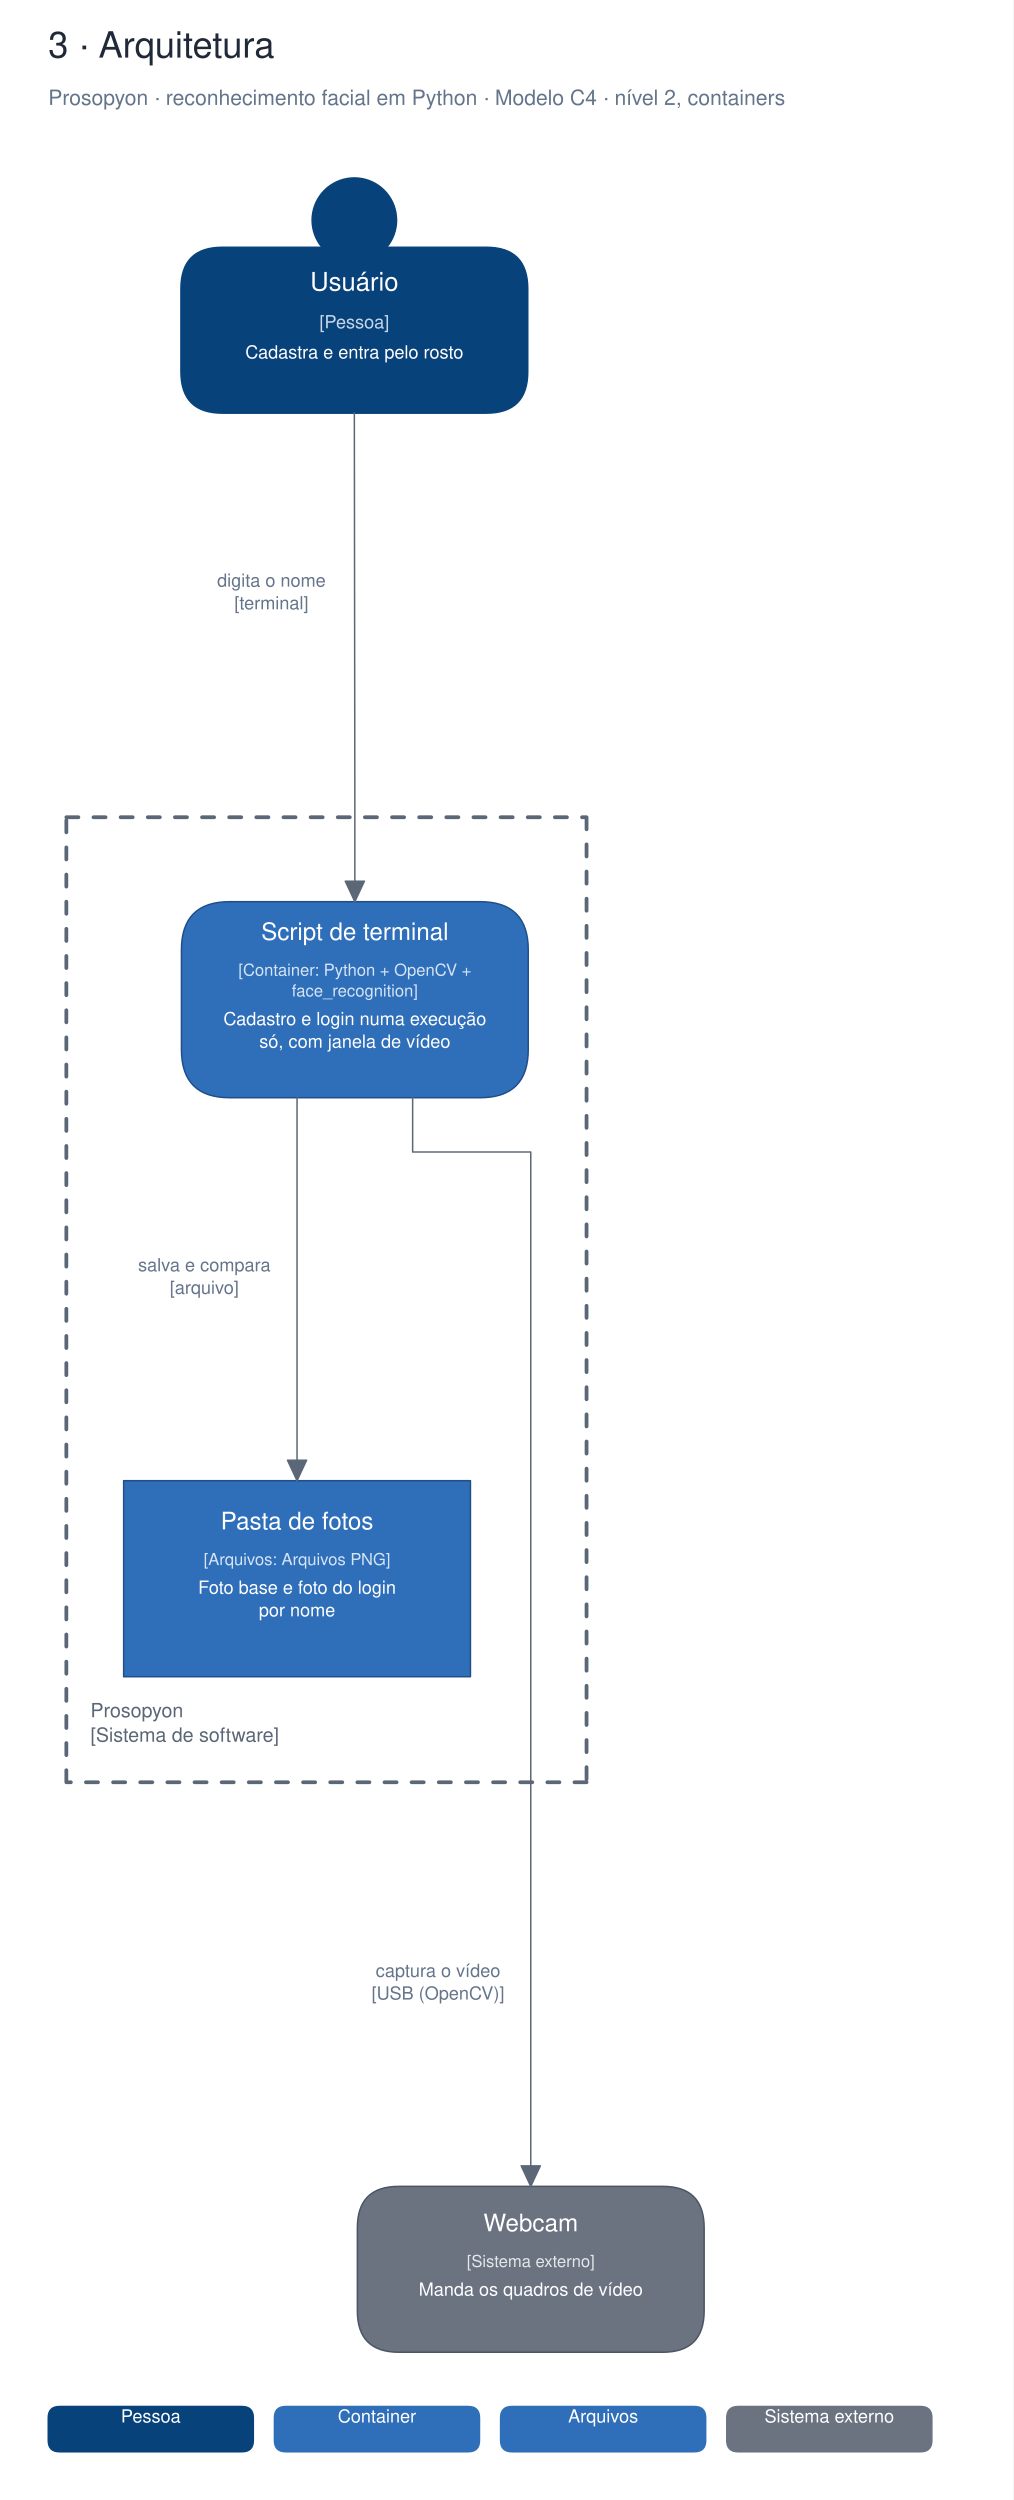
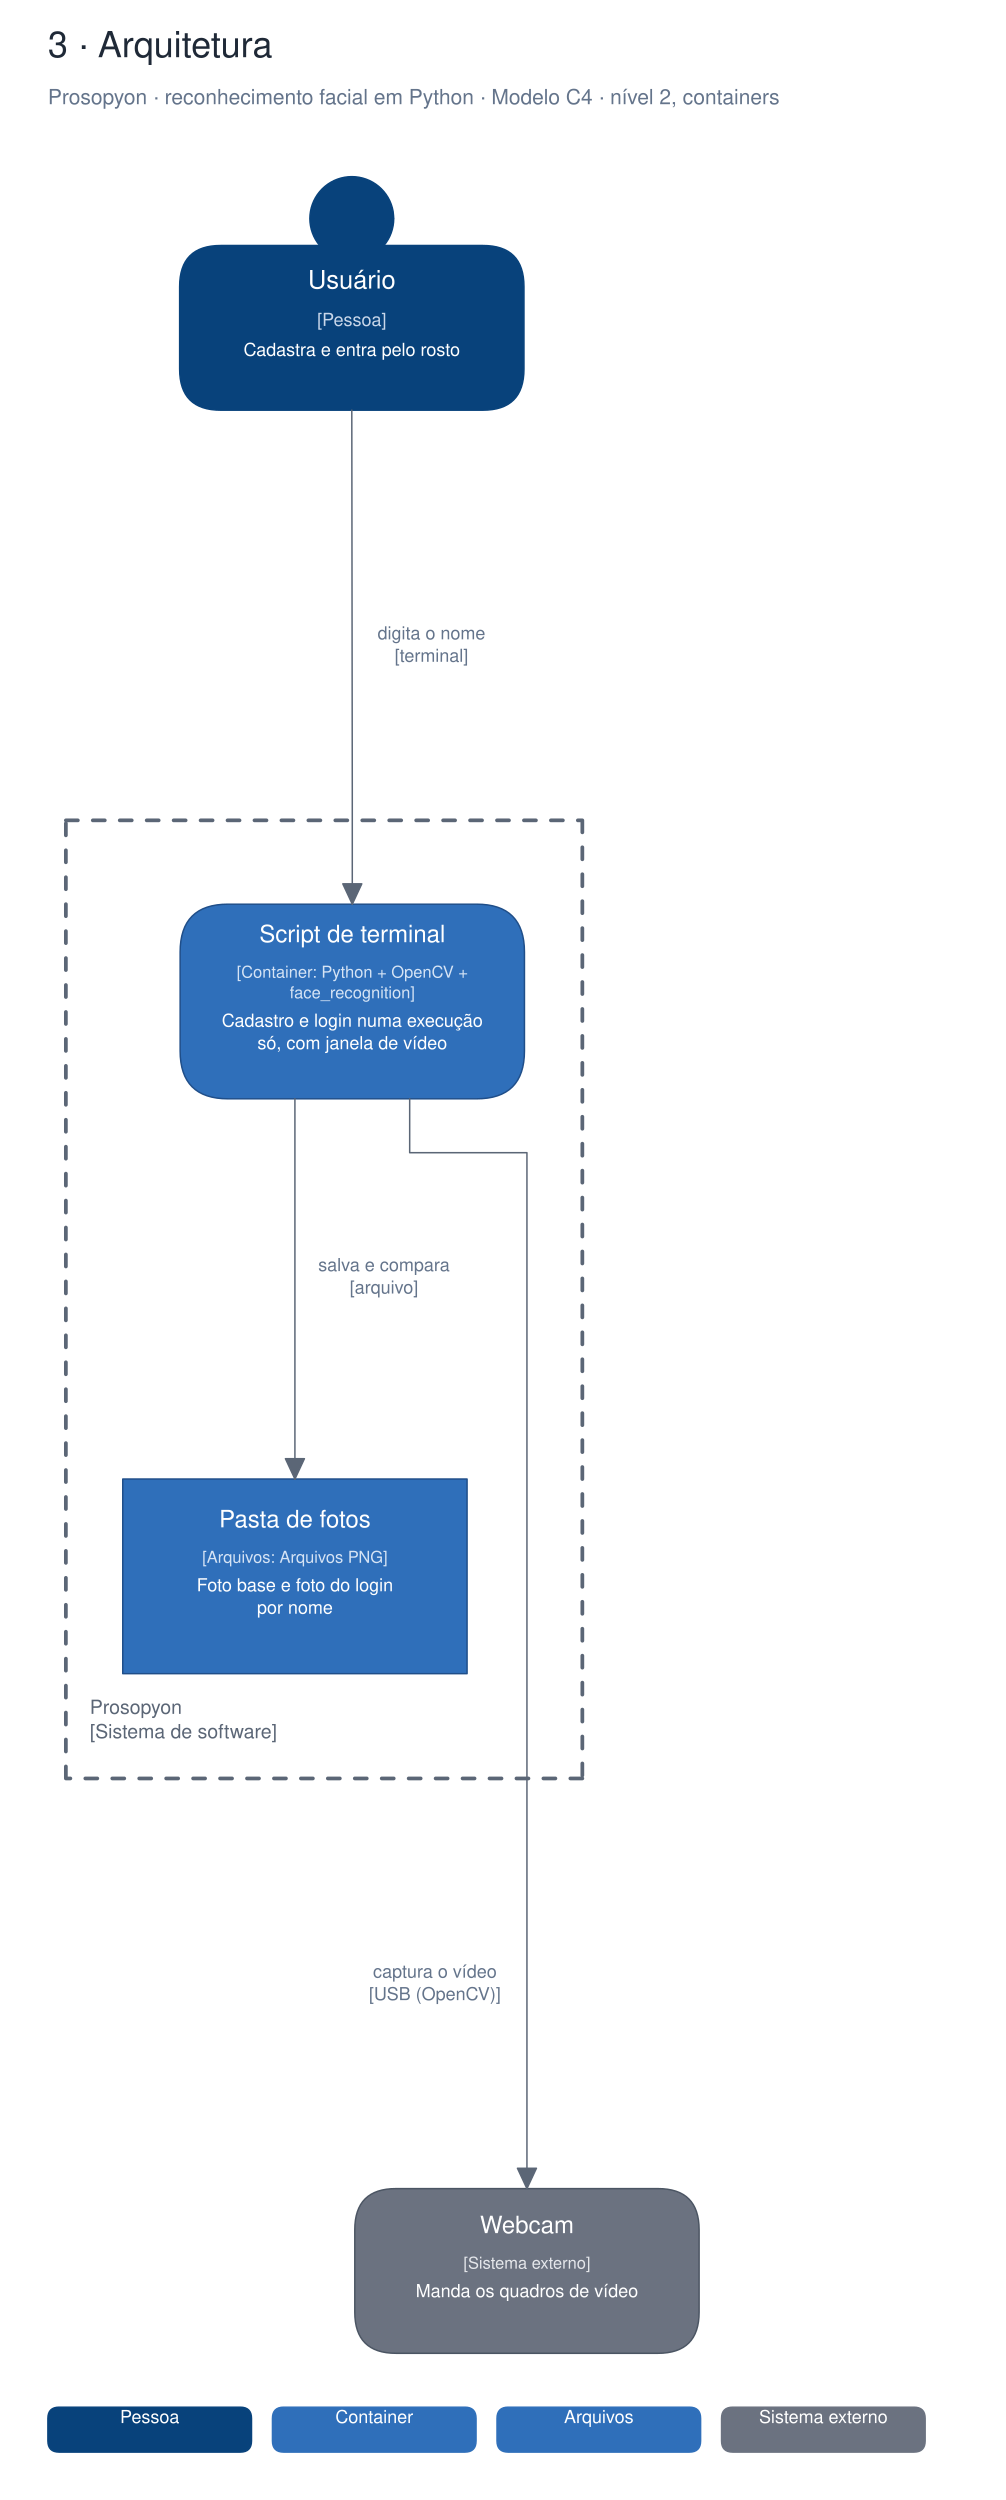
- <svg xmlns="http://www.w3.org/2000/svg" version="1.1" viewBox="0 0 672 1658" width="672" height="1658">
+ <svg xmlns="http://www.w3.org/2000/svg" version="1.1" viewBox="0 0 672 1670" width="672" height="1670">
  <defs>
    <style class="style-fonts">
      @font-face {
        font-family: "Virgil";
        src: url("http://localhost:5180/node_modules/@excalidraw/excalidraw/dist//dist/excalidraw-assets/Virgil.woff2");
      }
      @font-face {
        font-family: "Cascadia";
        src: url("http://localhost:5180/node_modules/@excalidraw/excalidraw/dist//dist/excalidraw-assets/Cascadia.woff2");
      }
      @font-face {
        font-family: "Assistant";
        src: url("http://localhost:5180/node_modules/@excalidraw/excalidraw/dist//dist/excalidraw-assets/Assistant-Regular.woff2");
      }
    </style>
  </defs>
-   <rect x="0" y="0" width="672" height="1658" fill="#ffffff" />
+   <rect x="0" y="0" width="672" height="1670" fill="#ffffff" />
  <g transform="translate(32 32) rotate(0 103 15)">
    <text x="0" y="0" font-family="Helvetica, Segoe UI Emoji" font-size="24px" fill="#1F2937" text-anchor="start" style="white-space: pre;" direction="ltr" dominant-baseline="text-before-edge">3 · Arquitetura</text>
  </g>
  <g transform="translate(32 66) rotate(0 304 8.75)">
    <text x="0" y="0" font-family="Helvetica, Segoe UI Emoji" font-size="14px" fill="#64748B" text-anchor="start" style="white-space: pre;" direction="ltr" dominant-baseline="text-before-edge">Prosopyon · reconhecimento facial em Python · Modelo C4 · nível 2, containers</text>
  </g>
-   <g stroke-linecap="round" transform="translate(44 542) rotate(0 172.5 320)">
+   <g stroke-linecap="round" transform="translate(44 548) rotate(0 172.5 320)">
    <path d="M0 0 C69.16 0, 138.32 0, 345 0 M345 0 C345 183.91, 345 367.82, 345 640 M345 640 C257.41 640, 169.82 640, 0 640 M0 640 C0 493.26, 0 346.52, 0 0" stroke="#5B6676" stroke-width="2.5" fill="none" stroke-dasharray="8 10" />
  </g>
  <g stroke-linecap="round" transform="translate(207 118) rotate(0 28 28)">
    <path d="M56 28 C56 29.62, 55.86 31.27, 55.57 32.86 C55.29 34.46, 54.87 36.05, 54.31 37.58 C53.76 39.1, 53.06 40.6, 52.25 42 C51.44 43.4, 50.49 44.76, 49.45 46 C48.41 47.24, 47.24 48.41, 46 49.45 C44.76 50.49, 43.4 51.44, 42 52.25 C40.6 53.06, 39.1 53.76, 37.58 54.31 C36.05 54.87, 34.46 55.29, 32.86 55.57 C31.27 55.86, 29.62 56, 28 56 C26.38 56, 24.73 55.86, 23.14 55.57 C21.54 55.29, 19.95 54.87, 18.42 54.31 C16.9 53.76, 15.4 53.06, 14 52.25 C12.6 51.44, 11.24 50.49, 10 49.45 C8.76 48.41, 7.59 47.24, 6.55 46 C5.51 44.76, 4.56 43.4, 3.75 42 C2.94 40.6, 2.24 39.1, 1.69 37.58 C1.13 36.05, 0.71 34.46, 0.43 32.86 C0.14 31.27, 0 29.62, 0 28 C0 26.38, 0.14 24.73, 0.43 23.14 C0.71 21.54, 1.13 19.95, 1.69 18.42 C2.24 16.9, 2.94 15.4, 3.75 14 C4.56 12.6, 5.51 11.24, 6.55 10 C7.59 8.76, 8.76 7.59, 10 6.55 C11.24 5.51, 12.6 4.56, 14 3.75 C15.4 2.94, 16.9 2.24, 18.42 1.69 C19.95 1.13, 21.54 0.71, 23.14 0.43 C24.73 0.14, 26.38 0, 28 0 C29.62 0, 31.27 0.14, 32.86 0.43 C34.46 0.71, 36.05 1.13, 37.58 1.69 C39.1 2.24, 40.6 2.94, 42 3.75 C43.4 4.56, 44.76 5.51, 46 6.55 C47.24 7.59, 48.41 8.76, 49.45 10 C50.49 11.24, 51.44 12.6, 52.25 14 C53.06 15.4, 53.76 16.9, 54.31 18.42 C54.87 19.95, 55.29 21.54, 55.57 23.14 C55.86 24.73, 55.93 27.19, 56 28 C56.07 28.81, 56.07 27.19, 56 28" stroke="none" stroke-width="0" fill="#08427B" />
    <path d="M56 28 C56 29.62, 55.86 31.27, 55.57 32.86 C55.29 34.46, 54.87 36.05, 54.31 37.58 C53.76 39.1, 53.06 40.6, 52.25 42 C51.44 43.4, 50.49 44.76, 49.45 46 C48.41 47.24, 47.24 48.41, 46 49.45 C44.76 50.49, 43.4 51.44, 42 52.25 C40.6 53.06, 39.1 53.76, 37.58 54.31 C36.05 54.87, 34.46 55.29, 32.86 55.57 C31.27 55.86, 29.62 56, 28 56 C26.38 56, 24.73 55.86, 23.14 55.57 C21.54 55.29, 19.95 54.87, 18.42 54.31 C16.9 53.76, 15.4 53.06, 14 52.25 C12.6 51.44, 11.24 50.49, 10 49.45 C8.76 48.41, 7.59 47.24, 6.55 46 C5.51 44.76, 4.56 43.4, 3.75 42 C2.94 40.6, 2.24 39.1, 1.69 37.58 C1.13 36.05, 0.71 34.46, 0.43 32.86 C0.14 31.27, 0 29.62, 0 28 C0 26.38, 0.14 24.73, 0.43 23.14 C0.71 21.54, 1.13 19.95, 1.69 18.42 C2.24 16.9, 2.94 15.4, 3.75 14 C4.56 12.6, 5.51 11.24, 6.55 10 C7.59 8.76, 8.76 7.59, 10 6.55 C11.24 5.51, 12.6 4.56, 14 3.75 C15.4 2.94, 16.9 2.24, 18.42 1.69 C19.95 1.13, 21.54 0.71, 23.14 0.43 C24.73 0.14, 26.38 0, 28 0 C29.62 0, 31.27 0.14, 32.86 0.43 C34.46 0.71, 36.05 1.13, 37.58 1.69 C39.1 2.24, 40.6 2.94, 42 3.75 C43.4 4.56, 44.76 5.51, 46 6.55 C47.24 7.59, 48.41 8.76, 49.45 10 C50.49 11.24, 51.44 12.6, 52.25 14 C53.06 15.4, 53.76 16.9, 54.31 18.42 C54.87 19.95, 55.29 21.54, 55.57 23.14 C55.86 24.73, 55.93 27.19, 56 28 C56.07 28.81, 56.07 27.19, 56 28" stroke="#08427B" stroke-width="1" fill="none" />
  </g>
  <g stroke-linecap="round" transform="translate(120 164) rotate(0 115 55)">
    <path d="M27.5 0 C83.21 0, 138.92 0, 202.5 0 C220.83 0, 230 9.17, 230 27.5 C230 43.32, 230 59.15, 230 82.5 C230 100.83, 220.83 110, 202.5 110 C140.42 110, 78.34 110, 27.5 110 C9.17 110, 0 100.83, 0 82.5 C0 61.41, 0 40.32, 0 27.5 C0 9.17, 9.17 0, 27.5 0" stroke="none" stroke-width="0" fill="#08427B" />
    <path d="M27.5 0 C62.58 0, 97.67 0, 202.5 0 M27.5 0 C67.99 0, 108.47 0, 202.5 0 M202.5 0 C220.83 0, 230 9.17, 230 27.5 M202.5 0 C220.83 0, 230 9.17, 230 27.5 M230 27.5 C230 41.54, 230 55.58, 230 82.5 M230 27.5 C230 43.41, 230 59.33, 230 82.5 M230 82.5 C230 100.83, 220.83 110, 202.5 110 M230 82.5 C230 100.83, 220.83 110, 202.5 110 M202.5 110 C156.78 110, 111.05 110, 27.5 110 M202.5 110 C154.03 110, 105.57 110, 27.5 110 M27.5 110 C9.17 110, 0 100.83, 0 82.5 M27.5 110 C9.17 110, 0 100.83, 0 82.5 M0 82.5 C0 71.4, 0 60.3, 0 27.5 M0 82.5 C0 65.99, 0 49.48, 0 27.5 M0 27.5 C0 9.17, 9.17 0, 27.5 0 M0 27.5 C0 9.17, 9.17 0, 27.5 0" stroke="#08427B" stroke-width="1" fill="none" />
  </g>
  <g transform="translate(199.5 188.375) rotate(0 35.5 10.625)">
    <text x="35.5" y="0" font-family="Helvetica, Segoe UI Emoji" font-size="17px" fill="#FFFFFF" text-anchor="middle" style="white-space: pre;" direction="ltr" dominant-baseline="text-before-edge">Usuário</text>
  </g>
  <g transform="translate(206 214.625) rotate(0 29 7.5)">
    <text x="29" y="0" font-family="Helvetica, Segoe UI Emoji" font-size="12px" fill="#C9D7EA" text-anchor="middle" style="white-space: pre;" direction="ltr" dominant-baseline="text-before-edge">[Pessoa]</text>
  </g>
  <g transform="translate(142 234.625) rotate(0 93 7.5)">
    <text x="93" y="0" font-family="Helvetica, Segoe UI Emoji" font-size="12px" fill="#FFFFFF" text-anchor="middle" style="white-space: pre;" direction="ltr" dominant-baseline="text-before-edge">Cadastra e entra pelo rosto</text>
  </g>
-   <g stroke-linecap="round" transform="translate(120.3333 598) rotate(0 115 65)">
+   <g stroke-linecap="round" transform="translate(120.3333 604) rotate(0 115 65)">
    <path d="M32 0 C98.12 0, 164.23 0, 198 0 C219.33 0, 230 10.67, 230 32 C230 57.68, 230 83.37, 230 98 C230 119.33, 219.33 130, 198 130 C148.79 130, 99.59 130, 32 130 C10.67 130, 0 119.33, 0 98 C0 74.47, 0 50.95, 0 32 C0 10.67, 10.67 0, 32 0" stroke="none" stroke-width="0" fill="#2F6FBA" />
    <path d="M32 0 C65.28 0, 98.56 0, 198 0 M32 0 C85.01 0, 138.01 0, 198 0 M198 0 C219.33 0, 230 10.67, 230 32 M198 0 C219.33 0, 230 10.67, 230 32 M230 32 C230 53.47, 230 74.93, 230 98 M230 32 C230 48.33, 230 64.66, 230 98 M230 98 C230 119.33, 219.33 130, 198 130 M230 98 C230 119.33, 219.33 130, 198 130 M198 130 C144.22 130, 90.44 130, 32 130 M198 130 C141.52 130, 85.04 130, 32 130 M32 130 C10.67 130, 0 119.33, 0 98 M32 130 C10.67 130, 0 119.33, 0 98 M0 98 C0 74.96, 0 51.93, 0 32 M0 98 C0 84.41, 0 70.83, 0 32 M0 32 C0 10.67, 10.67 0, 32 0 M0 32 C0 10.67, 10.67 0, 32 0" stroke="#1F4E89" stroke-width="1" fill="none" />
  </g>
-   <g transform="translate(152.3333 619.25) rotate(0 83 10)">
+   <g transform="translate(152.3333 625.25) rotate(0 83 10)">
    <text x="83" y="0" font-family="Helvetica, Segoe UI Emoji" font-size="16px" fill="#FFFFFF" text-anchor="middle" style="white-space: pre;" direction="ltr" dominant-baseline="text-before-edge">Script de terminal</text>
  </g>
-   <g transform="translate(143.8333 644.25) rotate(0 91.5 13.75)">
+   <g transform="translate(143.8333 650.25) rotate(0 91.5 13.75)">
    <text x="91.5" y="0" font-family="Helvetica, Segoe UI Emoji" font-size="11px" fill="#D6E4F5" text-anchor="middle" style="white-space: pre;" direction="ltr" dominant-baseline="text-before-edge">[Container: Python + OpenCV +</text>
    <text x="91.5" y="13.75" font-family="Helvetica, Segoe UI Emoji" font-size="11px" fill="#D6E4F5" text-anchor="middle" style="white-space: pre;" direction="ltr" dominant-baseline="text-before-edge">face_recognition]</text>
  </g>
-   <g transform="translate(132.3333 676.75) rotate(0 103 15)">
+   <g transform="translate(132.3333 682.75) rotate(0 103 15)">
    <text x="103" y="0" font-family="Helvetica, Segoe UI Emoji" font-size="12px" fill="#FFFFFF" text-anchor="middle" style="white-space: pre;" direction="ltr" dominant-baseline="text-before-edge">Cadastro e login numa execução</text>
    <text x="103" y="15" font-family="Helvetica, Segoe UI Emoji" font-size="12px" fill="#FFFFFF" text-anchor="middle" style="white-space: pre;" direction="ltr" dominant-baseline="text-before-edge">só, com janela de vídeo</text>
  </g>
-   <g stroke-linecap="round" transform="translate(82 982) rotate(0 115 65)">
+   <g stroke-linecap="round" transform="translate(82 988) rotate(0 115 65)">
    <path d="M0 0 L230 0 L230 130 L0 130" stroke="none" stroke-width="0" fill="#2F6FBA" />
    <path d="M0 0 C46.12 0, 92.24 0, 230 0 M0 0 C47.68 0, 95.36 0, 230 0 M230 0 C230 26.68, 230 53.36, 230 130 M230 0 C230 49.67, 230 99.35, 230 130 M230 130 C181.13 130, 132.26 130, 0 130 M230 130 C169.36 130, 108.72 130, 0 130 M0 130 C0 99.01, 0 68.02, 0 0 M0 130 C0 94.45, 0 58.91, 0 0" stroke="#1F4E89" stroke-width="1" fill="none" />
  </g>
-   <g transform="translate(132 1010.125) rotate(0 65 10)">
+   <g transform="translate(132 1016.125) rotate(0 65 10)">
    <text x="65" y="0" font-family="Helvetica, Segoe UI Emoji" font-size="16px" fill="#FFFFFF" text-anchor="middle" style="white-space: pre;" direction="ltr" dominant-baseline="text-before-edge">Pasta de fotos</text>
  </g>
-   <g transform="translate(121 1035.125) rotate(0 76 6.875)">
+   <g transform="translate(121 1041.125) rotate(0 76 6.875)">
    <text x="76" y="0" font-family="Helvetica, Segoe UI Emoji" font-size="11px" fill="#D6E4F5" text-anchor="middle" style="white-space: pre;" direction="ltr" dominant-baseline="text-before-edge">[Arquivos: Arquivos PNG]</text>
  </g>
-   <g transform="translate(110.5 1053.875) rotate(0 86.5 15)">
+   <g transform="translate(110.5 1059.875) rotate(0 86.5 15)">
    <text x="86.5" y="0" font-family="Helvetica, Segoe UI Emoji" font-size="12px" fill="#FFFFFF" text-anchor="middle" style="white-space: pre;" direction="ltr" dominant-baseline="text-before-edge">Foto base e foto do login</text>
    <text x="86.5" y="15" font-family="Helvetica, Segoe UI Emoji" font-size="12px" fill="#FFFFFF" text-anchor="middle" style="white-space: pre;" direction="ltr" dominant-baseline="text-before-edge">por nome</text>
  </g>
-   <g stroke-linecap="round" transform="translate(237 1450) rotate(0 115 55)">
+   <g stroke-linecap="round" transform="translate(237 1462) rotate(0 115 55)">
    <path d="M27.5 0 C90.18 0, 152.86 0, 202.5 0 C220.83 0, 230 9.17, 230 27.5 C230 49.06, 230 70.62, 230 82.5 C230 100.83, 220.83 110, 202.5 110 C136.04 110, 69.57 110, 27.5 110 C9.17 110, 0 100.83, 0 82.5 C0 65.87, 0 49.24, 0 27.5 C0 9.17, 9.17 0, 27.5 0" stroke="none" stroke-width="0" fill="#6B7280" />
    <path d="M27.5 0 C62.59 0, 97.69 0, 202.5 0 M27.5 0 C79.17 0, 130.84 0, 202.5 0 M202.5 0 C220.83 0, 230 9.17, 230 27.5 M202.5 0 C220.83 0, 230 9.17, 230 27.5 M230 27.5 C230 42.09, 230 56.68, 230 82.5 M230 27.5 C230 47.5, 230 67.5, 230 82.5 M230 82.5 C230 100.83, 220.83 110, 202.5 110 M230 82.5 C230 100.83, 220.83 110, 202.5 110 M202.5 110 C158.86 110, 115.23 110, 27.5 110 M202.5 110 C155.81 110, 109.12 110, 27.5 110 M27.5 110 C9.17 110, 0 100.83, 0 82.5 M27.5 110 C9.17 110, 0 100.83, 0 82.5 M0 82.5 C0 69.11, 0 55.72, 0 27.5 M0 82.5 C0 70.56, 0 58.61, 0 27.5 M0 27.5 C0 9.17, 9.17 0, 27.5 0 M0 27.5 C0 9.17, 9.17 0, 27.5 0" stroke="#4B5563" stroke-width="1" fill="none" />
  </g>
-   <g transform="translate(323 1475.625) rotate(0 29 10)">
+   <g transform="translate(323 1487.625) rotate(0 29 10)">
    <text x="29" y="0" font-family="Helvetica, Segoe UI Emoji" font-size="16px" fill="#FFFFFF" text-anchor="middle" style="white-space: pre;" direction="ltr" dominant-baseline="text-before-edge">Webcam</text>
  </g>
-   <g transform="translate(297.5 1500.625) rotate(0 54.5 6.875)">
+   <g transform="translate(297.5 1512.625) rotate(0 54.5 6.875)">
    <text x="54.5" y="0" font-family="Helvetica, Segoe UI Emoji" font-size="11px" fill="#E5E7EB" text-anchor="middle" style="white-space: pre;" direction="ltr" dominant-baseline="text-before-edge">[Sistema externo]</text>
  </g>
-   <g transform="translate(265.5 1519.375) rotate(0 86.5 7.5)">
+   <g transform="translate(265.5 1531.375) rotate(0 86.5 7.5)">
    <text x="86.5" y="0" font-family="Helvetica, Segoe UI Emoji" font-size="12px" fill="#FFFFFF" text-anchor="middle" style="white-space: pre;" direction="ltr" dominant-baseline="text-before-edge">Manda os quadros de vídeo</text>
  </g>
  <g stroke-linecap="round">
-     <g transform="translate(235 274) rotate(0 0.1666667 162)">
-       <path d="M0 0 C0.07 50.94, 0.13 101.88, 0.33 254 M0 0 C0.13 97.34, 0.26 194.69, 0.33 254 M0.33 254 C0.33 274.04, 0.33 294.08, 0.33 324 M0.33 254 C0.33 280.9, 0.33 307.81, 0.33 324" stroke="#5B6676" stroke-width="1" fill="none" />
+     <g transform="translate(235 274) rotate(0 0.1666667 165)">
+       <path d="M0 0 C0.07 50.94, 0.13 101.88, 0.33 254 M0 0 C0.13 97.34, 0.26 194.69, 0.33 254 M0.33 254 C0.33 275.76, 0.33 297.51, 0.33 330 M0.33 254 C0.33 283.21, 0.33 312.42, 0.33 330" stroke="#5B6676" stroke-width="1" fill="none" />
    </g>
-     <g transform="translate(235 274) rotate(0 0.1666667 162)">
-       <path d="M0.33 324 L-6.01 310.41 L6.67 310.41 L0.33 324" stroke="none" stroke-width="0" fill="#5B6676" fill-rule="evenodd" />
-       <path d="M0.33 324 C-0.94 321.27, -2.21 318.55, -6.01 310.41 M0.33 324 C-2.1 318.79, -4.53 313.58, -6.01 310.41 M-6.01 310.41 C-2.38 310.41, 1.25 310.41, 6.67 310.41 M-6.01 310.41 C-1.13 310.41, 3.74 310.41, 6.67 310.41 M6.67 310.41 C4.74 314.55, 2.81 318.69, 0.33 324 M6.67 310.41 C4.19 315.72, 1.72 321.03, 0.33 324 M0.33 324 C0.33 324, 0.33 324, 0.33 324 M0.33 324 C0.33 324, 0.33 324, 0.33 324" stroke="#5B6676" stroke-width="1" fill="none" />
+     <g transform="translate(235 274) rotate(0 0.1666667 165)">
+       <path d="M0.33 330 L-6.01 316.41 L6.67 316.41 L0.33 330" stroke="none" stroke-width="0" fill="#5B6676" fill-rule="evenodd" />
+       <path d="M0.33 330 C-0.94 327.27, -2.21 324.55, -6.01 316.41 M0.33 330 C-2.1 324.79, -4.53 319.58, -6.01 316.41 M-6.01 316.41 C-2.38 316.41, 1.25 316.41, 6.67 316.41 M-6.01 316.41 C-1.13 316.41, 3.74 316.41, 6.67 316.41 M6.67 316.41 C4.74 320.55, 2.81 324.69, 0.33 330 M6.67 316.41 C4.19 321.72, 1.72 327.03, 0.33 330 M0.33 330 C0.33 330, 0.33 330, 0.33 330 M0.33 330 C0.33 330, 0.33 330, 0.33 330" stroke="#5B6676" stroke-width="1" fill="none" />
    </g>
  </g>
  <mask />
-   <g stroke-linecap="round" transform="translate(129 383) rotate(0 51 18)">
-     <path d="M0 0 L102 0 L102 36 L0 36" stroke="none" stroke-width="0" fill="#FFFFFF" />
-     <path d="M0 0 C20.46 0, 40.91 0, 102 0 M0 0 C26.03 0, 52.07 0, 102 0 M102 0 C102 11.57, 102 23.14, 102 36 M102 0 C102 12.95, 102 25.89, 102 36 M102 36 C74.86 36, 47.72 36, 0 36 M102 36 C78.35 36, 54.71 36, 0 36 M0 36 C0 25.03, 0 14.07, 0 0 M0 36 C0 27.46, 0 18.93, 0 0" stroke="transparent" stroke-width="2" fill="none" />
-   </g>
-   <g transform="translate(131 386) rotate(0 49 15)">
-     <text x="49" y="0" font-family="Helvetica, Segoe UI Emoji" font-size="12px" fill="#64748B" text-anchor="middle" style="white-space: pre;" direction="ltr" dominant-baseline="text-before-edge">digita o nome</text>
-     <text x="49" y="15" font-family="Helvetica, Segoe UI Emoji" font-size="12px" fill="#64748B" text-anchor="middle" style="white-space: pre;" direction="ltr" dominant-baseline="text-before-edge">[terminal]</text>
-   </g>
  <g stroke-linecap="round">
-     <g transform="translate(273.6667 728) rotate(0 39.16667 361)">
-       <path d="M0 0 C0 7.22, 0 14.44, 0 36 M0 0 C0 14.37, 0 28.74, 0 36 M0 36 C30.68 36, 61.36 36, 78.33 36 M0 36 C24.3 36, 48.6 36, 78.33 36 M78.33 36 C78.33 302.93, 78.33 569.86, 78.33 722 M78.33 36 C78.33 251.17, 78.33 466.33, 78.33 722" stroke="#5B6676" stroke-width="1" fill="none" />
+     <g transform="translate(273.6667 734) rotate(0 39.16667 364)">
+       <path d="M0 0 C0 7.22, 0 14.44, 0 36 M0 0 C0 9.19, 0 18.38, 0 36 M0 36 C25.18 36, 50.35 36, 78.33 36 M0 36 C28.17 36, 56.34 36, 78.33 36 M78.33 36 C78.33 220.13, 78.33 404.27, 78.33 728 M78.33 36 C78.33 196.43, 78.33 356.86, 78.33 728" stroke="#5B6676" stroke-width="1" fill="none" />
    </g>
-     <g transform="translate(273.6667 728) rotate(0 39.16667 361)">
-       <path d="M78.33 722 L71.99 708.41 L84.67 708.41 L78.33 722" stroke="none" stroke-width="0" fill="#5B6676" fill-rule="evenodd" />
-       <path d="M78.33 722 C77.06 719.27, 75.79 716.55, 71.99 708.41 M78.33 722 C75.8 716.57, 73.27 711.15, 71.99 708.41 M71.99 708.41 C76.96 708.41, 81.93 708.41, 84.67 708.41 M71.99 708.41 C75.93 708.41, 79.86 708.41, 84.67 708.41 M84.67 708.41 C82.21 713.7, 79.74 718.99, 78.33 722 M84.67 708.41 C82.68 712.67, 80.7 716.93, 78.33 722 M78.33 722 C78.33 722, 78.33 722, 78.33 722 M78.33 722 C78.33 722, 78.33 722, 78.33 722" stroke="#5B6676" stroke-width="1" fill="none" />
+     <g transform="translate(273.6667 734) rotate(0 39.16667 364)">
+       <path d="M78.33 728 L71.99 714.41 L84.67 714.41 L78.33 728" stroke="none" stroke-width="0" fill="#5B6676" fill-rule="evenodd" />
+       <path d="M78.33 728 C77.06 725.27, 75.79 722.55, 71.99 714.41 M78.33 728 C76.72 724.53, 75.1 721.06, 71.99 714.41 M71.99 714.41 C76.07 714.41, 80.14 714.41, 84.67 714.41 M71.99 714.41 C76.55 714.41, 81.11 714.41, 84.67 714.41 M84.67 714.41 C82.99 718.02, 81.3 721.64, 78.33 728 M84.67 714.41 C83.2 717.56, 81.73 720.71, 78.33 728 M78.33 728 C78.33 728, 78.33 728, 78.33 728 M78.33 728 C78.33 728, 78.33 728, 78.33 728" stroke="#5B6676" stroke-width="1" fill="none" />
    </g>
  </g>
  <mask />
-   <g stroke-linecap="round" transform="translate(233 1305) rotate(0 57.5 18)">
+   <g stroke-linecap="round">
+     <g transform="translate(197 734) rotate(0 0 127)">
+       <path d="M0 0 C0 50.94, 0 101.88, 0 254 M0 0 C0 83.12, 0 166.23, 0 254" stroke="#5B6676" stroke-width="1" fill="none" />
+     </g>
+     <g transform="translate(197 734) rotate(0 0 127)">
+       <path d="M0 254 L-6.34 240.41 L6.34 240.41 L0 254" stroke="none" stroke-width="0" fill="#5B6676" fill-rule="evenodd" />
+       <path d="M0 254 C-1.27 251.27, -2.54 248.55, -6.34 240.41 M0 254 C-2.07 249.55, -4.15 245.1, -6.34 240.41 M-6.34 240.41 C-1.82 240.41, 2.7 240.41, 6.34 240.41 M-6.34 240.41 C-2.09 240.41, 2.15 240.41, 6.34 240.41 M6.34 240.41 C4.9 243.5, 3.45 246.59, 0 254 M6.34 240.41 C4.61 244.11, 2.88 247.82, 0 254 M0 254 C0 254, 0 254, 0 254 M0 254 C0 254, 0 254, 0 254" stroke="#5B6676" stroke-width="1" fill="none" />
+     </g>
+   </g>
+   <mask />
+   <g stroke-linecap="round" transform="translate(57 1139.5) rotate(0 82.5 18.25)">
+     <path d="M0 0 L165 0 L165 36.5 L0 36.5" stroke="none" stroke-width="0" fill="#FFFFFF" />
+     <path d="M0 0 C33.09 0, 66.19 0, 165 0 M0 0 C65.87 0, 131.74 0, 165 0 M165 0 C165 14.3, 165 28.59, 165 36.5 M165 0 C165 11.32, 165 22.64, 165 36.5 M165 36.5 C100.8 36.5, 36.59 36.5, 0 36.5 M165 36.5 C113.25 36.5, 61.49 36.5, 0 36.5 M0 36.5 C0 22.41, 0 8.32, 0 0 M0 36.5 C0 24.08, 0 11.67, 0 0" stroke="transparent" stroke-width="2" fill="none" />
+   </g>
+   <g transform="translate(60 1141.5) rotate(0 78.5 16.25)">
+     <text x="0" y="0" font-family="Helvetica, Segoe UI Emoji" font-size="13px" fill="#5B6676" text-anchor="start" style="white-space: pre;" direction="ltr" dominant-baseline="text-before-edge">Prosopyon</text>
+     <text x="0" y="16.25" font-family="Helvetica, Segoe UI Emoji" font-size="13px" fill="#5B6676" text-anchor="start" style="white-space: pre;" direction="ltr" dominant-baseline="text-before-edge">[Sistema de software]</text>
+   </g>
+   <g stroke-linecap="round" transform="translate(32 1608) rotate(0 68 15)">
+     <path d="M7.5 0 C48.4 0, 89.3 0, 128.5 0 C133.5 0, 136 2.5, 136 7.5 C136 12.3, 136 17.11, 136 22.5 C136 27.5, 133.5 30, 128.5 30 C80.27 30, 32.04 30, 7.5 30 C2.5 30, 0 27.5, 0 22.5 C0 18.13, 0 13.75, 0 7.5 C0 2.5, 2.5 0, 7.5 0" stroke="none" stroke-width="0" fill="#08427B" />
+     <path d="M7.5 0 C31.77 0, 56.04 0, 128.5 0 M7.5 0 C49.03 0, 90.56 0, 128.5 0 M128.5 0 C133.5 0, 136 2.5, 136 7.5 M128.5 0 C133.5 0, 136 2.5, 136 7.5 M136 7.5 C136 10.84, 136 14.18, 136 22.5 M136 7.5 C136 11.54, 136 15.58, 136 22.5 M136 22.5 C136 27.5, 133.5 30, 128.5 30 M136 22.5 C136 27.5, 133.5 30, 128.5 30 M128.5 30 C81.26 30, 34.02 30, 7.5 30 M128.5 30 C103.19 30, 77.88 30, 7.5 30 M7.5 30 C2.5 30, 0 27.5, 0 22.5 M7.5 30 C2.5 30, 0 27.5, 0 22.5 M0 22.5 C0 19.13, 0 15.76, 0 7.5 M0 22.5 C0 17.93, 0 13.35, 0 7.5 M0 7.5 C0 2.5, 2.5 0, 7.5 0 M0 7.5 C0 2.5, 2.5 0, 7.5 0" stroke="#08427B" stroke-width="1" fill="none" />
+   </g>
+   <g transform="translate(42 1615.5) rotate(0 58 7.5)">
+     <text x="58" y="0" font-family="Helvetica, Segoe UI Emoji" font-size="12px" fill="#FFFFFF" text-anchor="middle" style="white-space: pre;" direction="ltr" dominant-baseline="text-before-edge">Pessoa</text>
+   </g>
+   <g stroke-linecap="round" transform="translate(182 1608) rotate(0 68 15)">
+     <path d="M7.5 0 C53.24 0, 98.98 0, 128.5 0 C133.5 0, 136 2.5, 136 7.5 C136 13.06, 136 18.63, 136 22.5 C136 27.5, 133.5 30, 128.5 30 C95.9 30, 63.3 30, 7.5 30 C2.5 30, 0 27.5, 0 22.5 C0 16.83, 0 11.16, 0 7.5 C0 2.5, 2.5 0, 7.5 0" stroke="none" stroke-width="0" fill="#2F6FBA" />
+     <path d="M7.5 0 C31.77 0, 56.04 0, 128.5 0 M7.5 0 C42.25 0, 77 0, 128.5 0 M128.5 0 C133.5 0, 136 2.5, 136 7.5 M128.5 0 C133.5 0, 136 2.5, 136 7.5 M136 7.5 C136 11.37, 136 15.23, 136 22.5 M136 7.5 C136 11.23, 136 14.95, 136 22.5 M136 22.5 C136 27.5, 133.5 30, 128.5 30 M136 22.5 C136 27.5, 133.5 30, 128.5 30 M128.5 30 C101.67 30, 74.84 30, 7.5 30 M128.5 30 C99.36 30, 70.22 30, 7.5 30 M7.5 30 C2.5 30, 0 27.5, 0 22.5 M7.5 30 C2.5 30, 0 27.5, 0 22.5 M0 22.5 C0 16.52, 0 10.55, 0 7.5 M0 22.5 C0 18.63, 0 14.77, 0 7.5 M0 7.5 C0 2.5, 2.5 0, 7.5 0 M0 7.5 C0 2.5, 2.5 0, 7.5 0" stroke="#2F6FBA" stroke-width="1" fill="none" />
+   </g>
+   <g transform="translate(192 1615.5) rotate(0 58 7.5)">
+     <text x="58" y="0" font-family="Helvetica, Segoe UI Emoji" font-size="12px" fill="#FFFFFF" text-anchor="middle" style="white-space: pre;" direction="ltr" dominant-baseline="text-before-edge">Container</text>
+   </g>
+   <g stroke-linecap="round" transform="translate(332 1608) rotate(0 68 15)">
+     <path d="M7.5 0 C33.87 0, 60.25 0, 128.5 0 C133.5 0, 136 2.5, 136 7.5 C136 10.82, 136 14.15, 136 22.5 C136 27.5, 133.5 30, 128.5 30 C87.33 30, 46.15 30, 7.5 30 C2.5 30, 0 27.5, 0 22.5 C0 18.53, 0 14.56, 0 7.5 C0 2.5, 2.5 0, 7.5 0" stroke="none" stroke-width="0" fill="#2F6FBA" />
+     <path d="M7.5 0 C31.77 0, 56.04 0, 128.5 0 M7.5 0 C35.47 0, 63.45 0, 128.5 0 M128.5 0 C133.5 0, 136 2.5, 136 7.5 M128.5 0 C133.5 0, 136 2.5, 136 7.5 M136 7.5 C136 11.89, 136 16.28, 136 22.5 M136 7.5 C136 10.91, 136 14.32, 136 22.5 M136 22.5 C136 27.5, 133.5 30, 128.5 30 M136 22.5 C136 27.5, 133.5 30, 128.5 30 M128.5 30 C97.88 30, 67.25 30, 7.5 30 M128.5 30 C95.53 30, 62.56 30, 7.5 30 M7.5 30 C2.5 30, 0 27.5, 0 22.5 M7.5 30 C2.5 30, 0 27.5, 0 22.5 M0 22.5 C0 16.92, 0 11.34, 0 7.5 M0 22.5 C0 19.34, 0 16.18, 0 7.5 M0 7.5 C0 2.5, 2.5 0, 7.5 0 M0 7.5 C0 2.5, 2.5 0, 7.5 0" stroke="#2F6FBA" stroke-width="1" fill="none" />
+   </g>
+   <g transform="translate(342 1615.5) rotate(0 58 7.5)">
+     <text x="58" y="0" font-family="Helvetica, Segoe UI Emoji" font-size="12px" fill="#FFFFFF" text-anchor="middle" style="white-space: pre;" direction="ltr" dominant-baseline="text-before-edge">Arquivos</text>
+   </g>
+   <g stroke-linecap="round" transform="translate(482 1608) rotate(0 68 15)">
+     <path d="M7.5 0 C38.71 0, 69.92 0, 128.5 0 C133.5 0, 136 2.5, 136 7.5 C136 11.58, 136 15.67, 136 22.5 C136 27.5, 133.5 30, 128.5 30 C102.95 30, 77.41 30, 7.5 30 C2.5 30, 0 27.5, 0 22.5 C0 17.24, 0 11.97, 0 7.5 C0 2.5, 2.5 0, 7.5 0" stroke="none" stroke-width="0" fill="#6B7280" />
+     <path d="M7.5 0 C31.77 0, 56.04 0, 128.5 0 M7.5 0 C52.9 0, 98.29 0, 128.5 0 M128.5 0 C133.5 0, 136 2.5, 136 7.5 M128.5 0 C133.5 0, 136 2.5, 136 7.5 M136 7.5 C136 12.42, 136 17.33, 136 22.5 M136 7.5 C136 10.6, 136 13.69, 136 22.5 M136 22.5 C136 27.5, 133.5 30, 128.5 30 M136 22.5 C136 27.5, 133.5 30, 128.5 30 M128.5 30 C94.08 30, 59.67 30, 7.5 30 M128.5 30 C91.7 30, 54.91 30, 7.5 30 M7.5 30 C2.5 30, 0 27.5, 0 22.5 M7.5 30 C2.5 30, 0 27.5, 0 22.5 M0 22.5 C0 17.32, 0 12.13, 0 7.5 M0 22.5 C0 17.05, 0 11.6, 0 7.5 M0 7.5 C0 2.5, 2.5 0, 7.5 0 M0 7.5 C0 2.5, 2.5 0, 7.5 0" stroke="#6B7280" stroke-width="1" fill="none" />
+   </g>
+   <g transform="translate(492 1615.5) rotate(0 58 7.5)">
+     <text x="58" y="0" font-family="Helvetica, Segoe UI Emoji" font-size="12px" fill="#FFFFFF" text-anchor="middle" style="white-space: pre;" direction="ltr" dominant-baseline="text-before-edge">Sistema externo</text>
+   </g>
+   <g stroke-linecap="round" transform="translate(239.2165 423) rotate(0 49 16)">
+     <path d="M0 0 L98 0 L98 32 L0 32" stroke="none" stroke-width="0" fill="#FFFFFF" />
+     <path d="M0 0 C19.66 0, 39.32 0, 98 0 M0 0 C31.28 0, 62.56 0, 98 0 M98 0 C98 10.98, 98 21.95, 98 32 M98 0 C98 8.42, 98 16.83, 98 32 M98 32 C77.98 32, 57.97 32, 0 32 M98 32 C66.37 32, 34.74 32, 0 32 M0 32 C0 19.43, 0 6.86, 0 0 M0 32 C0 23.83, 0 15.65, 0 0" stroke="transparent" stroke-width="2" fill="none" />
+   </g>
+   <g transform="translate(241.2165 424) rotate(0 47 15)">
+     <text x="47" y="0" font-family="Helvetica, Segoe UI Emoji" font-size="12px" fill="#64748B" text-anchor="middle" style="white-space: pre;" direction="ltr" dominant-baseline="text-before-edge">digita o nome</text>
+     <text x="47" y="15" font-family="Helvetica, Segoe UI Emoji" font-size="12px" fill="#64748B" text-anchor="middle" style="white-space: pre;" direction="ltr" dominant-baseline="text-before-edge">[terminal]</text>
+   </g>
+   <g stroke-linecap="round" transform="translate(233 1317) rotate(0 57.5 18)">
    <path d="M0 0 L115 0 L115 36 L0 36" stroke="none" stroke-width="0" fill="#FFFFFF" />
-     <path d="M0 0 C23.07 0, 46.13 0, 115 0 M0 0 C31.19 0, 62.38 0, 115 0 M115 0 C115 8.17, 115 16.33, 115 36 M115 0 C115 10.28, 115 20.55, 115 36 M115 36 C74.68 36, 34.36 36, 0 36 M115 36 C74.23 36, 33.45 36, 0 36 M0 36 C0 24.24, 0 12.48, 0 0 M0 36 C0 25.5, 0 15, 0 0" stroke="transparent" stroke-width="2" fill="none" />
+     <path d="M0 0 C23.07 0, 46.14 0, 115 0 M0 0 C30.26 0, 60.53 0, 115 0 M115 0 C115 7.68, 115 15.36, 115 36 M115 0 C115 7.69, 115 15.38, 115 36 M115 36 C77.36 36, 39.73 36, 0 36 M115 36 C91.47 36, 67.95 36, 0 36 M0 36 C0 26.13, 0 16.26, 0 0 M0 36 C0 23.1, 0 10.19, 0 0" stroke="transparent" stroke-width="2" fill="none" />
  </g>
-   <g transform="translate(235 1308) rotate(0 55.5 15)">
+   <g transform="translate(235 1318) rotate(0 55.5 17)">
    <text x="55.5" y="0" font-family="Helvetica, Segoe UI Emoji" font-size="12px" fill="#64748B" text-anchor="middle" style="white-space: pre;" direction="ltr" dominant-baseline="text-before-edge">captura o vídeo</text>
    <text x="55.5" y="15" font-family="Helvetica, Segoe UI Emoji" font-size="12px" fill="#64748B" text-anchor="middle" style="white-space: pre;" direction="ltr" dominant-baseline="text-before-edge">[USB (OpenCV)]</text>
  </g>
-   <g stroke-linecap="round">
-     <g transform="translate(197 728) rotate(0 0 127)">
-       <path d="M0 0 C0 50.95, 0 101.89, 0 254 M0 0 C0 54.66, 0 109.33, 0 254" stroke="#5B6676" stroke-width="1" fill="none" />
-     </g>
-     <g transform="translate(197 728) rotate(0 0 127)">
-       <path d="M0 254 L-6.34 240.41 L6.34 240.41 L0 254" stroke="none" stroke-width="0" fill="#5B6676" fill-rule="evenodd" />
-       <path d="M0 254 C-1.27 251.27, -2.54 248.55, -6.34 240.41 M0 254 C-1.36 251.07, -2.73 248.15, -6.34 240.41 M-6.34 240.41 C-2.57 240.41, 1.19 240.41, 6.34 240.41 M-6.34 240.41 C-3.35 240.41, -0.35 240.41, 6.34 240.41 M6.34 240.41 C4.6 244.13, 2.87 247.85, 0 254 M6.34 240.41 C4.84 243.62, 3.34 246.83, 0 254 M0 254 C0 254, 0 254, 0 254 M0 254 C0 254, 0 254, 0 254" stroke="#5B6676" stroke-width="1" fill="none" />
-     </g>
+   <g stroke-linecap="round" transform="translate(201 845) rotate(0 55.5 16)">
+     <path d="M0 0 L111 0 L111 32 L0 32" stroke="none" stroke-width="0" fill="#FFFFFF" />
+     <path d="M0 0 C22.27 0, 44.54 0, 111 0 M0 0 C22.99 0, 45.99 0, 111 0 M111 0 C111 9.07, 111 18.15, 111 32 M111 0 C111 11.65, 111 23.31, 111 32 M111 32 C83.22 32, 55.43 32, 0 32 M111 32 C79.21 32, 47.42 32, 0 32 M0 32 C0 20.62, 0 9.24, 0 0 M0 32 C0 23.63, 0 15.27, 0 0" stroke="transparent" stroke-width="2" fill="none" />
  </g>
-   <mask />
-   <g stroke-linecap="round" transform="translate(78 837) rotate(0 57.5 18)">
-     <path d="M0 0 L115 0 L115 36 L0 36" stroke="none" stroke-width="0" fill="#FFFFFF" />
-     <path d="M0 0 C23.07 0, 46.13 0, 115 0 M0 0 C33.03 0, 66.06 0, 115 0 M115 0 C115 11.96, 115 23.92, 115 36 M115 0 C115 7.61, 115 15.22, 115 36 M115 36 C87.96 36, 60.91 36, 0 36 M115 36 C83.11 36, 51.22 36, 0 36 M0 36 C0 23.45, 0 10.89, 0 0 M0 36 C0 23.53, 0 11.07, 0 0" stroke="transparent" stroke-width="2" fill="none" />
-   </g>
-   <g transform="translate(80 840) rotate(0 55.5 15)">
-     <text x="55.5" y="0" font-family="Helvetica, Segoe UI Emoji" font-size="12px" fill="#64748B" text-anchor="middle" style="white-space: pre;" direction="ltr" dominant-baseline="text-before-edge">salva e compara</text>
-     <text x="55.5" y="15" font-family="Helvetica, Segoe UI Emoji" font-size="12px" fill="#64748B" text-anchor="middle" style="white-space: pre;" direction="ltr" dominant-baseline="text-before-edge">[arquivo]</text>
-   </g>
-   <g stroke-linecap="round" transform="translate(57 1133.5) rotate(0 82.5 18.25)">
-     <path d="M0 0 L165 0 L165 36.5 L0 36.5" stroke="none" stroke-width="0" fill="#FFFFFF" />
-     <path d="M0 0 C33.1 0, 66.19 0, 165 0 M0 0 C38.15 0, 76.29 0, 165 0 M165 0 C165 7.39, 165 14.78, 165 36.5 M165 0 C165 13.21, 165 26.42, 165 36.5 M165 36.5 C105.9 36.5, 46.8 36.5, 0 36.5 M165 36.5 C105.75 36.5, 46.49 36.5, 0 36.5 M0 36.5 C0 28.1, 0 19.7, 0 0 M0 36.5 C0 27.4, 0 18.3, 0 0" stroke="transparent" stroke-width="2" fill="none" />
-   </g>
-   <g transform="translate(60 1135.5) rotate(0 78.5 16.25)">
-     <text x="0" y="0" font-family="Helvetica, Segoe UI Emoji" font-size="13px" fill="#5B6676" text-anchor="start" style="white-space: pre;" direction="ltr" dominant-baseline="text-before-edge">Prosopyon</text>
-     <text x="0" y="16.25" font-family="Helvetica, Segoe UI Emoji" font-size="13px" fill="#5B6676" text-anchor="start" style="white-space: pre;" direction="ltr" dominant-baseline="text-before-edge">[Sistema de software]</text>
-   </g>
-   <g stroke-linecap="round" transform="translate(32 1596) rotate(0 68 15)">
-     <path d="M7.5 0 C38.71 0, 69.92 0, 128.5 0 C133.5 0, 136 2.5, 136 7.5 C136 11.58, 136 15.67, 136 22.5 C136 27.5, 133.5 30, 128.5 30 C102.95 30, 77.41 30, 7.5 30 C2.5 30, 0 27.5, 0 22.5 C0 17.24, 0 11.97, 0 7.5 C0 2.5, 2.5 0, 7.5 0" stroke="none" stroke-width="0" fill="#08427B" />
-     <path d="M7.5 0 C31.77 0, 56.04 0, 128.5 0 M7.5 0 C52.9 0, 98.29 0, 128.5 0 M128.5 0 C133.5 0, 136 2.5, 136 7.5 M128.5 0 C133.5 0, 136 2.5, 136 7.5 M136 7.5 C136 12.42, 136 17.33, 136 22.5 M136 7.5 C136 10.6, 136 13.69, 136 22.5 M136 22.5 C136 27.5, 133.5 30, 128.5 30 M136 22.5 C136 27.5, 133.5 30, 128.5 30 M128.5 30 C94.08 30, 59.67 30, 7.5 30 M128.5 30 C91.7 30, 54.91 30, 7.5 30 M7.5 30 C2.5 30, 0 27.5, 0 22.5 M7.5 30 C2.5 30, 0 27.5, 0 22.5 M0 22.5 C0 17.32, 0 12.13, 0 7.5 M0 22.5 C0 17.05, 0 11.6, 0 7.5 M0 7.5 C0 2.5, 2.5 0, 7.5 0 M0 7.5 C0 2.5, 2.5 0, 7.5 0" stroke="#08427B" stroke-width="1" fill="none" />
-   </g>
-   <g transform="translate(42 1603.5) rotate(0 58 7.5)">
-     <text x="58" y="0" font-family="Helvetica, Segoe UI Emoji" font-size="12px" fill="#FFFFFF" text-anchor="middle" style="white-space: pre;" direction="ltr" dominant-baseline="text-before-edge">Pessoa</text>
-   </g>
-   <g stroke-linecap="round" transform="translate(182 1596) rotate(0 68 15)">
-     <path d="M7.5 0 C43.55 0, 79.59 0, 128.5 0 C133.5 0, 136 2.5, 136 7.5 C136 12.35, 136 17.19, 136 22.5 C136 27.5, 133.5 30, 128.5 30 C94.38 30, 60.26 30, 7.5 30 C2.5 30, 0 27.5, 0 22.5 C0 18.94, 0 15.38, 0 7.5 C0 2.5, 2.5 0, 7.5 0" stroke="none" stroke-width="0" fill="#2F6FBA" />
-     <path d="M7.5 0 C31.77 0, 56.05 0, 128.5 0 M7.5 0 C46.12 0, 84.74 0, 128.5 0 M128.5 0 C133.5 0, 136 2.5, 136 7.5 M128.5 0 C133.5 0, 136 2.5, 136 7.5 M136 7.5 C136 12.94, 136 18.38, 136 22.5 M136 7.5 C136 13.28, 136 19.06, 136 22.5 M136 22.5 C136 27.5, 133.5 30, 128.5 30 M136 22.5 C136 27.5, 133.5 30, 128.5 30 M128.5 30 C90.29 30, 52.08 30, 7.5 30 M128.5 30 C87.87 30, 47.25 30, 7.5 30 M7.5 30 C2.5 30, 0 27.5, 0 22.5 M7.5 30 C2.5 30, 0 27.5, 0 22.5 M0 22.5 C0 17.71, 0 12.92, 0 7.5 M0 22.5 C0 17.76, 0 13.01, 0 7.5 M0 7.5 C0 2.5, 2.5 0, 7.5 0 M0 7.5 C0 2.5, 2.5 0, 7.5 0" stroke="#2F6FBA" stroke-width="1" fill="none" />
-   </g>
-   <g transform="translate(192 1603.5) rotate(0 58 7.5)">
-     <text x="58" y="0" font-family="Helvetica, Segoe UI Emoji" font-size="12px" fill="#FFFFFF" text-anchor="middle" style="white-space: pre;" direction="ltr" dominant-baseline="text-before-edge">Container</text>
-   </g>
-   <g stroke-linecap="round" transform="translate(332 1596) rotate(0 68 15)">
-     <path d="M7.5 0 C48.38 0, 89.27 0, 128.5 0 C133.5 0, 136 2.5, 136 7.5 C136 13.11, 136 18.71, 136 22.5 C136 27.5, 133.5 30, 128.5 30 C85.81 30, 43.12 30, 7.5 30 C2.5 30, 0 27.5, 0 22.5 C0 17.64, 0 12.78, 0 7.5 C0 2.5, 2.5 0, 7.5 0" stroke="none" stroke-width="0" fill="#2F6FBA" />
-     <path d="M7.5 0 C31.77 0, 56.05 0, 128.5 0 M7.5 0 C39.34 0, 71.18 0, 128.5 0 M128.5 0 C133.5 0, 136 2.5, 136 7.5 M128.5 0 C133.5 0, 136 2.5, 136 7.5 M136 7.5 C136 13.47, 136 19.43, 136 22.5 M136 7.5 C136 12.97, 136 18.44, 136 22.5 M136 22.5 C136 27.5, 133.5 30, 128.5 30 M136 22.5 C136 27.5, 133.5 30, 128.5 30 M128.5 30 C86.5 30, 44.49 30, 7.5 30 M128.5 30 C84.05 30, 39.59 30, 7.5 30 M7.5 30 C2.5 30, 0 27.5, 0 22.5 M7.5 30 C2.5 30, 0 27.5, 0 22.5 M0 22.5 C0 18.11, 0 13.71, 0 7.5 M0 22.5 C0 18.46, 0 14.43, 0 7.5 M0 7.5 C0 2.5, 2.5 0, 7.5 0 M0 7.5 C0 2.5, 2.5 0, 7.5 0" stroke="#2F6FBA" stroke-width="1" fill="none" />
-   </g>
-   <g transform="translate(342 1603.5) rotate(0 58 7.5)">
-     <text x="58" y="0" font-family="Helvetica, Segoe UI Emoji" font-size="12px" fill="#FFFFFF" text-anchor="middle" style="white-space: pre;" direction="ltr" dominant-baseline="text-before-edge">Arquivos</text>
-   </g>
-   <g stroke-linecap="round" transform="translate(482 1596) rotate(0 68 15)">
-     <path d="M7.5 0 C53.22 0, 98.94 0, 128.5 0 C133.5 0, 136 2.5, 136 7.5 C136 10.87, 136 14.23, 136 22.5 C136 27.5, 133.5 30, 128.5 30 C101.44 30, 74.38 30, 7.5 30 C2.5 30, 0 27.5, 0 22.5 C0 19.34, 0 16.19, 0 7.5 C0 2.5, 2.5 0, 7.5 0" stroke="none" stroke-width="0" fill="#6B7280" />
-     <path d="M7.5 0 C31.78 0, 56.05 0, 128.5 0 M7.5 0 C32.56 0, 57.63 0, 128.5 0 M128.5 0 C133.5 0, 136 2.5, 136 7.5 M128.5 0 C133.5 0, 136 2.5, 136 7.5 M136 7.5 C136 10.99, 136 14.48, 136 22.5 M136 7.5 C136 12.65, 136 17.81, 136 22.5 M136 22.5 C136 27.5, 133.5 30, 128.5 30 M136 22.5 C136 27.5, 133.5 30, 128.5 30 M128.5 30 C82.7 30, 36.91 30, 7.5 30 M128.5 30 C80.22 30, 31.94 30, 7.5 30 M7.5 30 C2.5 30, 0 27.5, 0 22.5 M7.5 30 C2.5 30, 0 27.5, 0 22.5 M0 22.5 C0 18.5, 0 14.51, 0 7.5 M0 22.5 C0 19.17, 0 15.84, 0 7.5 M0 7.5 C0 2.5, 2.5 0, 7.5 0 M0 7.5 C0 2.5, 2.5 0, 7.5 0" stroke="#6B7280" stroke-width="1" fill="none" />
-   </g>
-   <g transform="translate(492 1603.5) rotate(0 58 7.5)">
-     <text x="58" y="0" font-family="Helvetica, Segoe UI Emoji" font-size="12px" fill="#FFFFFF" text-anchor="middle" style="white-space: pre;" direction="ltr" dominant-baseline="text-before-edge">Sistema externo</text>
+   <g transform="translate(203 846) rotate(0 53.5 15)">
+     <text x="53.5" y="0" font-family="Helvetica, Segoe UI Emoji" font-size="12px" fill="#64748B" text-anchor="middle" style="white-space: pre;" direction="ltr" dominant-baseline="text-before-edge">salva e compara</text>
+     <text x="53.5" y="15" font-family="Helvetica, Segoe UI Emoji" font-size="12px" fill="#64748B" text-anchor="middle" style="white-space: pre;" direction="ltr" dominant-baseline="text-before-edge">[arquivo]</text>
  </g>
</svg>
